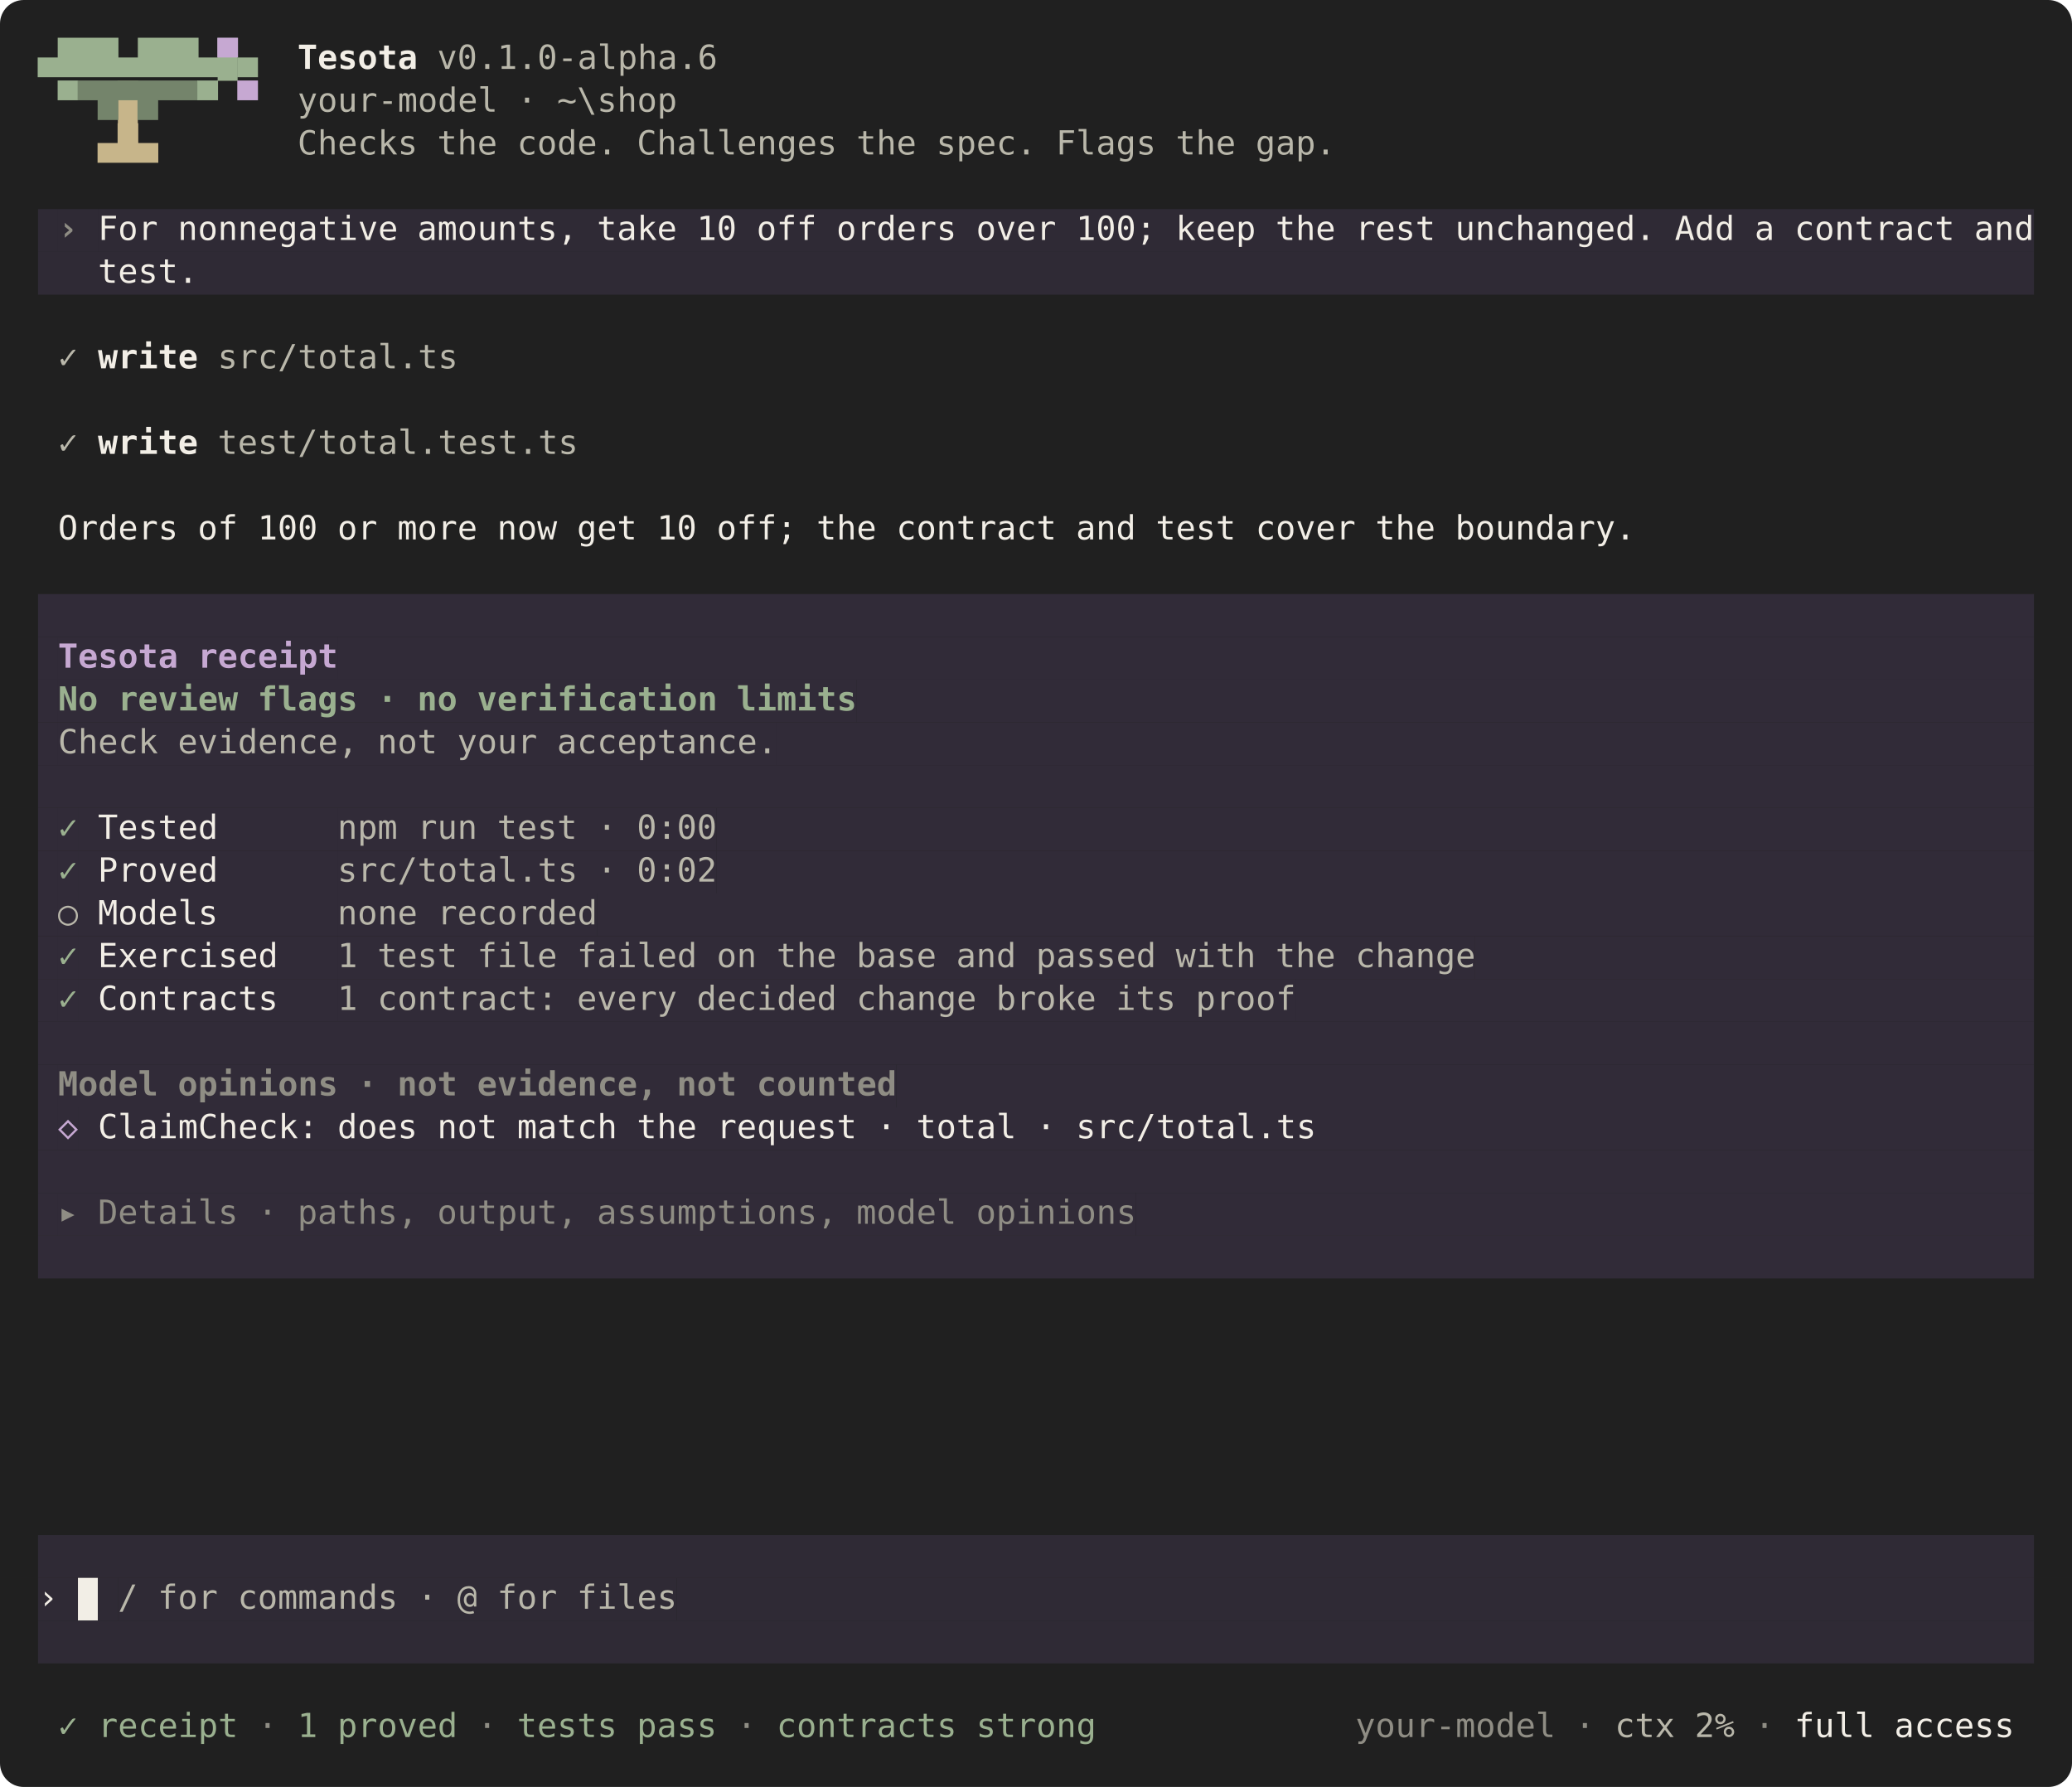
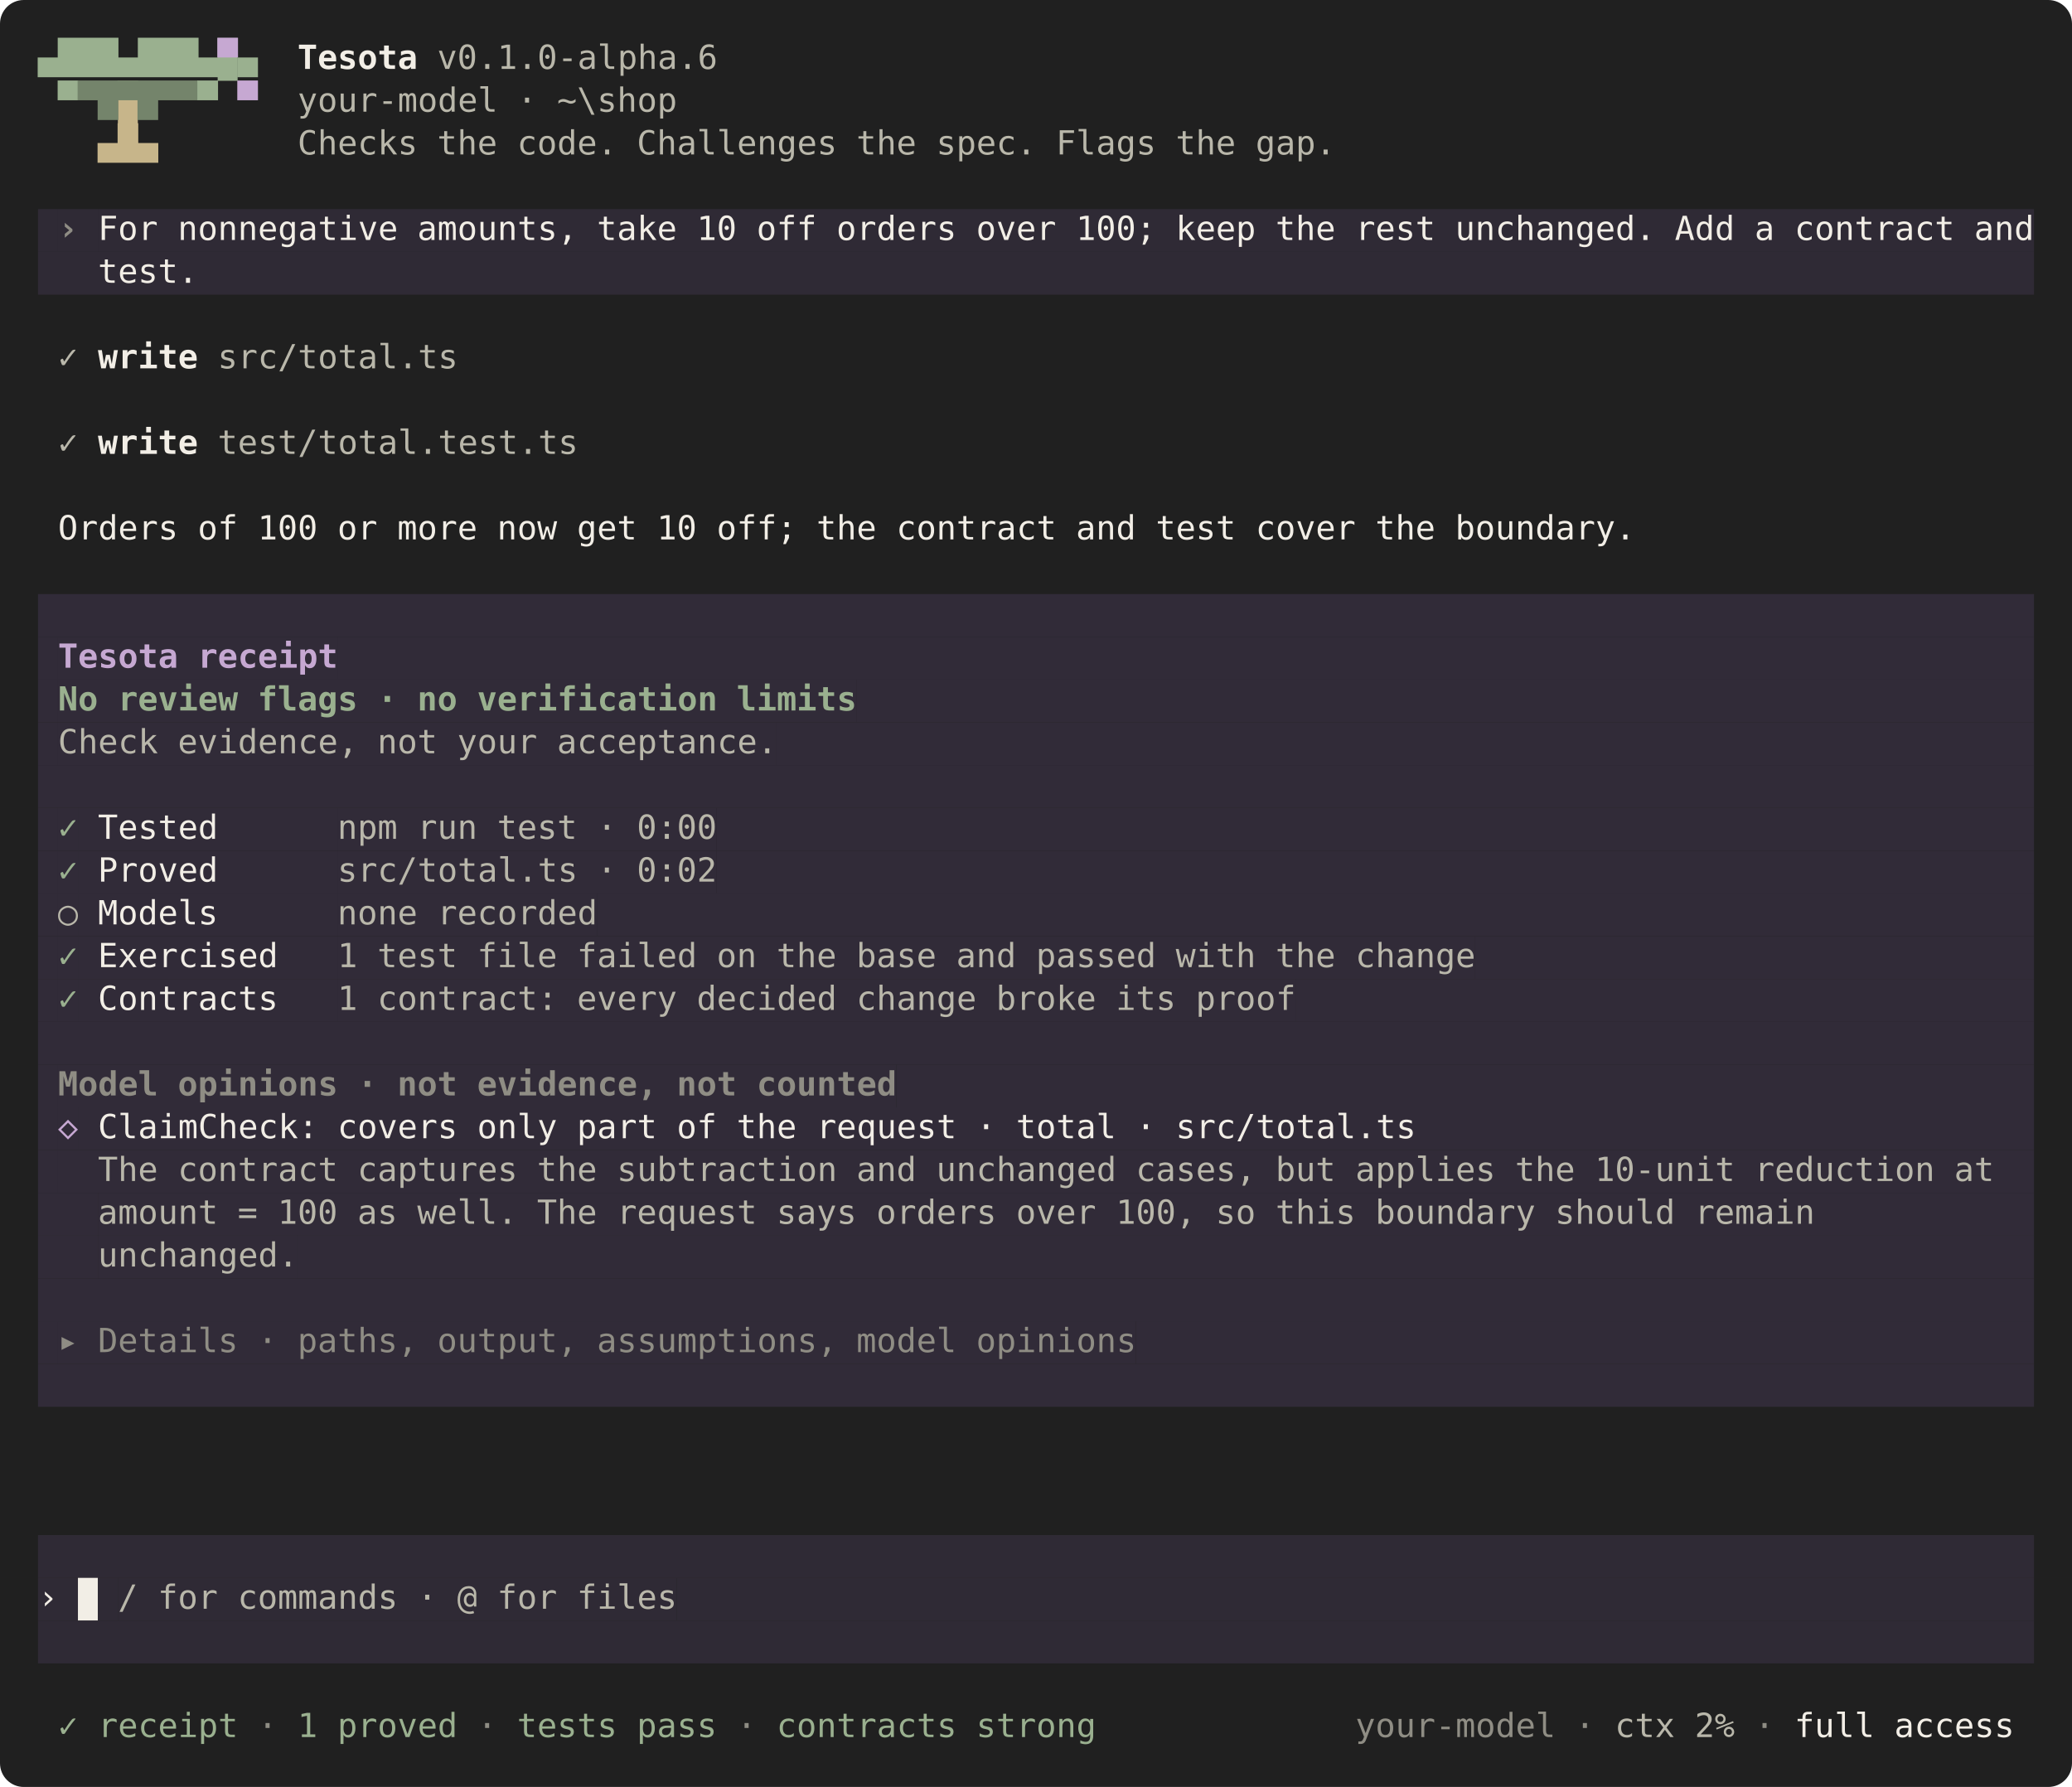
- <svg xmlns="http://www.w3.org/2000/svg" width="872" height="752" viewBox="0 0 872 752" role="img" aria-label="A verified turn in Tesota whose change misses the request: the request for 10 off orders over 100, two file writes and the answer, then the receipt card with the proof and tests passing and the new test exercising the change, and apart, a model's opinion that the contract does not match the request at 100.">
+ <svg xmlns="http://www.w3.org/2000/svg" width="872" height="752" viewBox="0 0 872 752" role="img" aria-label="A verified turn in Tesota whose change misses the request: the request for 10 off orders over 100, two file writes and the answer, then the receipt card with the proof and tests passing and the new test exercising the change, and apart, a model's opinion that the contract covers only part of the request: it takes 10 off at 100 too.">
  <rect width="872" height="752" rx="10" fill="#202020" />
  <rect x="91.6" y="16" width="8.4" height="18" fill="#9ab08f" />
  <rect x="49.6" y="34" width="8.4" height="18" fill="#c7b58a" />
  <rect x="16.0" y="88" width="8.4" height="18" fill="#2f2a35" />
  <rect x="24.4" y="88" width="16.8" height="18" fill="#2f2a35" />
  <rect x="41.2" y="88" width="814.8" height="18" fill="#2f2a35" />
  <rect x="16.0" y="106" width="840.0" height="18" fill="#2f2a35" />
  <rect x="16.0" y="250" width="840.0" height="18" fill="#312b38" />
  <rect x="16.0" y="268" width="8.4" height="18" fill="#312b38" />
  <rect x="24.4" y="268" width="117.6" height="18" fill="#312b38" />
  <rect x="142.0" y="268" width="714.0" height="18" fill="#312b38" />
  <rect x="16.0" y="286" width="8.4" height="18" fill="#312b38" />
  <rect x="24.4" y="286" width="336.0" height="18" fill="#312b38" />
  <rect x="360.4" y="286" width="495.6" height="18" fill="#312b38" />
  <rect x="16.0" y="304" width="8.4" height="18" fill="#312b38" />
  <rect x="24.4" y="304" width="302.4" height="18" fill="#312b38" />
  <rect x="326.8" y="304" width="529.2" height="18" fill="#312b38" />
  <rect x="16.0" y="322" width="840.0" height="18" fill="#312b38" />
  <rect x="16.0" y="340" width="8.4" height="18" fill="#312b38" />
  <rect x="24.4" y="340" width="8.4" height="18" fill="#312b38" />
  <rect x="32.8" y="340" width="109.2" height="18" fill="#312b38" />
  <rect x="142.0" y="340" width="159.6" height="18" fill="#312b38" />
  <rect x="301.6" y="340" width="554.4" height="18" fill="#312b38" />
  <rect x="16.0" y="358" width="8.4" height="18" fill="#312b38" />
  <rect x="24.4" y="358" width="8.4" height="18" fill="#312b38" />
  <rect x="32.8" y="358" width="109.2" height="18" fill="#312b38" />
  <rect x="142.0" y="358" width="159.6" height="18" fill="#312b38" />
  <rect x="301.6" y="358" width="554.4" height="18" fill="#312b38" />
  <rect x="16.0" y="376" width="8.4" height="18" fill="#312b38" />
  <rect x="24.4" y="376" width="8.4" height="18" fill="#312b38" />
  <rect x="32.8" y="376" width="109.2" height="18" fill="#312b38" />
  <rect x="142.0" y="376" width="109.2" height="18" fill="#312b38" />
  <rect x="251.2" y="376" width="604.8" height="18" fill="#312b38" />
  <rect x="16.0" y="394" width="8.4" height="18" fill="#312b38" />
  <rect x="24.4" y="394" width="8.4" height="18" fill="#312b38" />
  <rect x="32.8" y="394" width="109.2" height="18" fill="#312b38" />
  <rect x="142.0" y="394" width="478.8" height="18" fill="#312b38" />
  <rect x="620.8" y="394" width="235.2" height="18" fill="#312b38" />
  <rect x="16.0" y="412" width="8.4" height="18" fill="#312b38" />
  <rect x="24.4" y="412" width="8.4" height="18" fill="#312b38" />
  <rect x="32.8" y="412" width="109.2" height="18" fill="#312b38" />
  <rect x="142.0" y="412" width="403.2" height="18" fill="#312b38" />
  <rect x="545.2" y="412" width="310.8" height="18" fill="#312b38" />
  <rect x="16.0" y="430" width="840.0" height="18" fill="#312b38" />
  <rect x="16.0" y="448" width="8.4" height="18" fill="#312b38" />
  <rect x="24.4" y="448" width="352.8" height="18" fill="#312b38" />
  <rect x="377.2" y="448" width="478.8" height="18" fill="#312b38" />
  <rect x="16.0" y="466" width="8.4" height="18" fill="#312b38" />
  <rect x="24.4" y="466" width="8.4" height="18" fill="#312b38" />
  <rect x="32.8" y="466" width="823.2" height="18" fill="#312b38" />
-   <rect x="16.0" y="484" width="840.0" height="18" fill="#312b38" />
-   <rect x="16.0" y="502" width="8.4" height="18" fill="#312b38" />
-   <rect x="24.4" y="502" width="453.6" height="18" fill="#312b38" />
-   <rect x="478.0" y="502" width="378.0" height="18" fill="#312b38" />
-   <rect x="16.0" y="520" width="840.0" height="18" fill="#312b38" />
+   <rect x="16.0" y="484" width="8.4" height="18" fill="#312b38" />
+   <rect x="24.4" y="484" width="831.6" height="18" fill="#312b38" />
+   <rect x="16.0" y="502" width="25.2" height="18" fill="#312b38" />
+   <rect x="41.2" y="502" width="814.8" height="18" fill="#312b38" />
+   <rect x="16.0" y="520" width="25.2" height="18" fill="#312b38" />
+   <rect x="41.2" y="520" width="84.0" height="18" fill="#312b38" />
+   <rect x="125.2" y="520" width="730.8" height="18" fill="#312b38" />
+   <rect x="16.0" y="538" width="840.0" height="18" fill="#312b38" />
+   <rect x="16.0" y="556" width="8.4" height="18" fill="#312b38" />
+   <rect x="24.4" y="556" width="453.6" height="18" fill="#312b38" />
+   <rect x="478.0" y="556" width="378.0" height="18" fill="#312b38" />
+   <rect x="16.0" y="574" width="840.0" height="18" fill="#312b38" />
  <rect x="16.0" y="646" width="840.0" height="18" fill="#2f2a35" />
  <rect x="16.0" y="664" width="16.8" height="18" fill="#2f2a35" />
  <rect x="32.8" y="664" width="8.4" height="18" fill="#f2eee6" />
  <rect x="41.2" y="664" width="8.4" height="18" fill="#2f2a35" />
  <rect x="49.6" y="664" width="235.2" height="18" fill="#2f2a35" />
  <rect x="284.8" y="664" width="571.2" height="18" fill="#2f2a35" />
  <rect x="16.0" y="682" width="840.0" height="18" fill="#2f2a35" />
  <g font-family="'Cascadia Mono', 'JetBrains Mono', Menlo, Consolas, 'DejaVu Sans Mono', monospace" font-size="14" xml:space="preserve">
    <text x="16.0" y="29" fill="#9ab08f" textLength="75.6" lengthAdjust="spacingAndGlyphs">▄███▄███▄</text>
    <text x="91.6" y="29" fill="#c6a8d2" textLength="8.4" lengthAdjust="spacingAndGlyphs">▀</text>
    <text x="100.0" y="29" fill="#9ab08f" textLength="8.4" lengthAdjust="spacingAndGlyphs">▄</text>
    <text x="125.2" y="29" fill="#f2eee6" font-weight="bold" textLength="50.4" lengthAdjust="spacingAndGlyphs">Tesota</text>
    <text x="184.0" y="29" fill="#b9b7aa" textLength="117.6" lengthAdjust="spacingAndGlyphs">v0.1.0-alpha.6</text>
    <text x="24.4" y="47" fill="#9ab08f" textLength="8.4" lengthAdjust="spacingAndGlyphs">▀</text>
    <text x="32.8" y="47" fill="#74846b" textLength="16.8" lengthAdjust="spacingAndGlyphs">▀█</text>
    <text x="49.6" y="47" fill="#74846b" textLength="8.4" lengthAdjust="spacingAndGlyphs">▀</text>
    <text x="58.0" y="47" fill="#74846b" textLength="25.2" lengthAdjust="spacingAndGlyphs">█▀▀</text>
    <text x="83.2" y="47" fill="#9ab08f" textLength="8.4" lengthAdjust="spacingAndGlyphs">▀</text>
    <text x="100.0" y="47" fill="#c6a8d2" textLength="8.4" lengthAdjust="spacingAndGlyphs">▀</text>
    <text x="125.2" y="47" fill="#b9b7aa" textLength="84.0" lengthAdjust="spacingAndGlyphs">your-model</text>
    <text x="217.6" y="47" fill="#b9b7aa" textLength="8.4" lengthAdjust="spacingAndGlyphs">·</text>
    <text x="234.4" y="47" fill="#b9b7aa" textLength="50.4" lengthAdjust="spacingAndGlyphs">~\shop</text>
    <text x="41.2" y="65" fill="#c7b58a" textLength="25.2" lengthAdjust="spacingAndGlyphs">▄█▄</text>
    <text x="125.2" y="65" fill="#b9b7aa" textLength="50.4" lengthAdjust="spacingAndGlyphs">Checks</text>
    <text x="184.0" y="65" fill="#b9b7aa" textLength="25.2" lengthAdjust="spacingAndGlyphs">the</text>
    <text x="217.6" y="65" fill="#b9b7aa" textLength="42.0" lengthAdjust="spacingAndGlyphs">code.</text>
    <text x="268.0" y="65" fill="#b9b7aa" textLength="84.0" lengthAdjust="spacingAndGlyphs">Challenges</text>
    <text x="360.4" y="65" fill="#b9b7aa" textLength="25.2" lengthAdjust="spacingAndGlyphs">the</text>
    <text x="394.0" y="65" fill="#b9b7aa" textLength="42.0" lengthAdjust="spacingAndGlyphs">spec.</text>
    <text x="444.4" y="65" fill="#b9b7aa" textLength="42.0" lengthAdjust="spacingAndGlyphs">Flags</text>
    <text x="494.8" y="65" fill="#b9b7aa" textLength="25.2" lengthAdjust="spacingAndGlyphs">the</text>
    <text x="528.4" y="65" fill="#b9b7aa" textLength="33.6" lengthAdjust="spacingAndGlyphs">gap.</text>
    <text x="24.4" y="101" fill="#8f8d84" font-weight="bold" textLength="8.4" lengthAdjust="spacingAndGlyphs">›</text>
    <text x="41.2" y="101" fill="#f2eee6" textLength="25.2" lengthAdjust="spacingAndGlyphs">For</text>
    <text x="74.8" y="101" fill="#f2eee6" textLength="92.4" lengthAdjust="spacingAndGlyphs">nonnegative</text>
    <text x="175.6" y="101" fill="#f2eee6" textLength="67.2" lengthAdjust="spacingAndGlyphs">amounts,</text>
    <text x="251.2" y="101" fill="#f2eee6" textLength="33.6" lengthAdjust="spacingAndGlyphs">take</text>
    <text x="293.2" y="101" fill="#f2eee6" textLength="16.8" lengthAdjust="spacingAndGlyphs">10</text>
    <text x="318.4" y="101" fill="#f2eee6" textLength="25.2" lengthAdjust="spacingAndGlyphs">off</text>
    <text x="352.0" y="101" fill="#f2eee6" textLength="50.4" lengthAdjust="spacingAndGlyphs">orders</text>
    <text x="410.8" y="101" fill="#f2eee6" textLength="33.6" lengthAdjust="spacingAndGlyphs">over</text>
    <text x="452.8" y="101" fill="#f2eee6" textLength="33.6" lengthAdjust="spacingAndGlyphs">100;</text>
    <text x="494.8" y="101" fill="#f2eee6" textLength="33.6" lengthAdjust="spacingAndGlyphs">keep</text>
    <text x="536.8" y="101" fill="#f2eee6" textLength="25.2" lengthAdjust="spacingAndGlyphs">the</text>
    <text x="570.4" y="101" fill="#f2eee6" textLength="33.6" lengthAdjust="spacingAndGlyphs">rest</text>
    <text x="612.4" y="101" fill="#f2eee6" textLength="84.0" lengthAdjust="spacingAndGlyphs">unchanged.</text>
    <text x="704.8" y="101" fill="#f2eee6" textLength="25.2" lengthAdjust="spacingAndGlyphs">Add</text>
    <text x="738.4" y="101" fill="#f2eee6" textLength="8.4" lengthAdjust="spacingAndGlyphs">a</text>
    <text x="755.2" y="101" fill="#f2eee6" textLength="67.2" lengthAdjust="spacingAndGlyphs">contract</text>
    <text x="830.8" y="101" fill="#f2eee6" textLength="25.2" lengthAdjust="spacingAndGlyphs">and</text>
    <text x="41.2" y="119" fill="#f2eee6" textLength="42.0" lengthAdjust="spacingAndGlyphs">test.</text>
    <text x="24.4" y="155" fill="#b9b7aa" textLength="8.4" lengthAdjust="spacingAndGlyphs">✓</text>
    <text x="41.2" y="155" fill="#f2eee6" font-weight="bold" textLength="42.0" lengthAdjust="spacingAndGlyphs">write</text>
    <text x="91.6" y="155" fill="#b9b7aa" textLength="100.8" lengthAdjust="spacingAndGlyphs">src/total.ts</text>
    <text x="24.4" y="191" fill="#b9b7aa" textLength="8.4" lengthAdjust="spacingAndGlyphs">✓</text>
    <text x="41.2" y="191" fill="#f2eee6" font-weight="bold" textLength="42.0" lengthAdjust="spacingAndGlyphs">write</text>
    <text x="91.6" y="191" fill="#b9b7aa" textLength="151.2" lengthAdjust="spacingAndGlyphs">test/total.test.ts</text>
    <text x="24.4" y="227" fill="#f2eee6" textLength="50.4" lengthAdjust="spacingAndGlyphs">Orders</text>
    <text x="83.2" y="227" fill="#f2eee6" textLength="16.8" lengthAdjust="spacingAndGlyphs">of</text>
    <text x="108.4" y="227" fill="#f2eee6" textLength="25.2" lengthAdjust="spacingAndGlyphs">100</text>
    <text x="142.0" y="227" fill="#f2eee6" textLength="16.8" lengthAdjust="spacingAndGlyphs">or</text>
    <text x="167.2" y="227" fill="#f2eee6" textLength="33.6" lengthAdjust="spacingAndGlyphs">more</text>
    <text x="209.2" y="227" fill="#f2eee6" textLength="25.2" lengthAdjust="spacingAndGlyphs">now</text>
    <text x="242.8" y="227" fill="#f2eee6" textLength="25.2" lengthAdjust="spacingAndGlyphs">get</text>
    <text x="276.4" y="227" fill="#f2eee6" textLength="16.8" lengthAdjust="spacingAndGlyphs">10</text>
    <text x="301.6" y="227" fill="#f2eee6" textLength="33.6" lengthAdjust="spacingAndGlyphs">off;</text>
    <text x="343.6" y="227" fill="#f2eee6" textLength="25.2" lengthAdjust="spacingAndGlyphs">the</text>
    <text x="377.2" y="227" fill="#f2eee6" textLength="67.2" lengthAdjust="spacingAndGlyphs">contract</text>
    <text x="452.8" y="227" fill="#f2eee6" textLength="25.2" lengthAdjust="spacingAndGlyphs">and</text>
    <text x="486.4" y="227" fill="#f2eee6" textLength="33.6" lengthAdjust="spacingAndGlyphs">test</text>
    <text x="528.4" y="227" fill="#f2eee6" textLength="42.0" lengthAdjust="spacingAndGlyphs">cover</text>
    <text x="578.8" y="227" fill="#f2eee6" textLength="25.2" lengthAdjust="spacingAndGlyphs">the</text>
    <text x="612.4" y="227" fill="#f2eee6" textLength="75.6" lengthAdjust="spacingAndGlyphs">boundary.</text>
    <text x="24.4" y="281" fill="#c6a8d2" font-weight="bold" textLength="50.4" lengthAdjust="spacingAndGlyphs">Tesota</text>
    <text x="83.2" y="281" fill="#c6a8d2" font-weight="bold" textLength="58.8" lengthAdjust="spacingAndGlyphs">receipt</text>
    <text x="24.4" y="299" fill="#9ab08f" font-weight="bold" textLength="16.8" lengthAdjust="spacingAndGlyphs">No</text>
    <text x="49.6" y="299" fill="#9ab08f" font-weight="bold" textLength="50.4" lengthAdjust="spacingAndGlyphs">review</text>
    <text x="108.4" y="299" fill="#9ab08f" font-weight="bold" textLength="42.0" lengthAdjust="spacingAndGlyphs">flags</text>
    <text x="158.8" y="299" fill="#9ab08f" font-weight="bold" textLength="8.4" lengthAdjust="spacingAndGlyphs">·</text>
    <text x="175.6" y="299" fill="#9ab08f" font-weight="bold" textLength="16.8" lengthAdjust="spacingAndGlyphs">no</text>
    <text x="200.8" y="299" fill="#9ab08f" font-weight="bold" textLength="100.8" lengthAdjust="spacingAndGlyphs">verification</text>
    <text x="310.0" y="299" fill="#9ab08f" font-weight="bold" textLength="50.4" lengthAdjust="spacingAndGlyphs">limits</text>
    <text x="24.4" y="317" fill="#b9b7aa" textLength="42.0" lengthAdjust="spacingAndGlyphs">Check</text>
    <text x="74.8" y="317" fill="#b9b7aa" textLength="75.6" lengthAdjust="spacingAndGlyphs">evidence,</text>
    <text x="158.8" y="317" fill="#b9b7aa" textLength="25.2" lengthAdjust="spacingAndGlyphs">not</text>
    <text x="192.4" y="317" fill="#b9b7aa" textLength="33.6" lengthAdjust="spacingAndGlyphs">your</text>
    <text x="234.4" y="317" fill="#b9b7aa" textLength="92.4" lengthAdjust="spacingAndGlyphs">acceptance.</text>
    <text x="24.4" y="353" fill="#9ab08f" textLength="8.4" lengthAdjust="spacingAndGlyphs">✓</text>
    <text x="41.2" y="353" fill="#f2eee6" textLength="50.4" lengthAdjust="spacingAndGlyphs">Tested</text>
    <text x="142.0" y="353" fill="#b9b7aa" textLength="25.2" lengthAdjust="spacingAndGlyphs">npm</text>
    <text x="175.6" y="353" fill="#b9b7aa" textLength="25.2" lengthAdjust="spacingAndGlyphs">run</text>
    <text x="209.2" y="353" fill="#b9b7aa" textLength="33.6" lengthAdjust="spacingAndGlyphs">test</text>
    <text x="251.2" y="353" fill="#b9b7aa" textLength="8.4" lengthAdjust="spacingAndGlyphs">·</text>
    <text x="268.0" y="353" fill="#b9b7aa" textLength="33.6" lengthAdjust="spacingAndGlyphs">0:00</text>
    <text x="24.4" y="371" fill="#9ab08f" textLength="8.4" lengthAdjust="spacingAndGlyphs">✓</text>
    <text x="41.2" y="371" fill="#f2eee6" textLength="50.4" lengthAdjust="spacingAndGlyphs">Proved</text>
    <text x="142.0" y="371" fill="#b9b7aa" textLength="100.8" lengthAdjust="spacingAndGlyphs">src/total.ts</text>
    <text x="251.2" y="371" fill="#b9b7aa" textLength="8.4" lengthAdjust="spacingAndGlyphs">·</text>
    <text x="268.0" y="371" fill="#b9b7aa" textLength="33.6" lengthAdjust="spacingAndGlyphs">0:02</text>
    <text x="24.4" y="389" fill="#b9b7aa" textLength="8.4" lengthAdjust="spacingAndGlyphs">○</text>
    <text x="41.2" y="389" fill="#f2eee6" textLength="50.4" lengthAdjust="spacingAndGlyphs">Models</text>
    <text x="142.0" y="389" fill="#b9b7aa" textLength="33.6" lengthAdjust="spacingAndGlyphs">none</text>
    <text x="184.0" y="389" fill="#b9b7aa" textLength="67.2" lengthAdjust="spacingAndGlyphs">recorded</text>
    <text x="24.4" y="407" fill="#9ab08f" textLength="8.4" lengthAdjust="spacingAndGlyphs">✓</text>
    <text x="41.2" y="407" fill="#f2eee6" textLength="75.6" lengthAdjust="spacingAndGlyphs">Exercised</text>
    <text x="142.0" y="407" fill="#b9b7aa" textLength="8.4" lengthAdjust="spacingAndGlyphs">1</text>
    <text x="158.8" y="407" fill="#b9b7aa" textLength="33.6" lengthAdjust="spacingAndGlyphs">test</text>
    <text x="200.8" y="407" fill="#b9b7aa" textLength="33.6" lengthAdjust="spacingAndGlyphs">file</text>
    <text x="242.8" y="407" fill="#b9b7aa" textLength="50.4" lengthAdjust="spacingAndGlyphs">failed</text>
    <text x="301.6" y="407" fill="#b9b7aa" textLength="16.8" lengthAdjust="spacingAndGlyphs">on</text>
    <text x="326.8" y="407" fill="#b9b7aa" textLength="25.2" lengthAdjust="spacingAndGlyphs">the</text>
    <text x="360.4" y="407" fill="#b9b7aa" textLength="33.6" lengthAdjust="spacingAndGlyphs">base</text>
    <text x="402.4" y="407" fill="#b9b7aa" textLength="25.2" lengthAdjust="spacingAndGlyphs">and</text>
    <text x="436.0" y="407" fill="#b9b7aa" textLength="50.4" lengthAdjust="spacingAndGlyphs">passed</text>
    <text x="494.8" y="407" fill="#b9b7aa" textLength="33.6" lengthAdjust="spacingAndGlyphs">with</text>
    <text x="536.8" y="407" fill="#b9b7aa" textLength="25.2" lengthAdjust="spacingAndGlyphs">the</text>
    <text x="570.4" y="407" fill="#b9b7aa" textLength="50.4" lengthAdjust="spacingAndGlyphs">change</text>
    <text x="24.4" y="425" fill="#9ab08f" textLength="8.4" lengthAdjust="spacingAndGlyphs">✓</text>
    <text x="41.2" y="425" fill="#f2eee6" textLength="75.6" lengthAdjust="spacingAndGlyphs">Contracts</text>
    <text x="142.0" y="425" fill="#b9b7aa" textLength="8.4" lengthAdjust="spacingAndGlyphs">1</text>
    <text x="158.8" y="425" fill="#b9b7aa" textLength="75.6" lengthAdjust="spacingAndGlyphs">contract:</text>
    <text x="242.8" y="425" fill="#b9b7aa" textLength="42.0" lengthAdjust="spacingAndGlyphs">every</text>
    <text x="293.2" y="425" fill="#b9b7aa" textLength="58.8" lengthAdjust="spacingAndGlyphs">decided</text>
    <text x="360.4" y="425" fill="#b9b7aa" textLength="50.4" lengthAdjust="spacingAndGlyphs">change</text>
    <text x="419.2" y="425" fill="#b9b7aa" textLength="42.0" lengthAdjust="spacingAndGlyphs">broke</text>
    <text x="469.6" y="425" fill="#b9b7aa" textLength="25.2" lengthAdjust="spacingAndGlyphs">its</text>
    <text x="503.2" y="425" fill="#b9b7aa" textLength="42.0" lengthAdjust="spacingAndGlyphs">proof</text>
    <text x="24.4" y="461" fill="#8f8d84" font-weight="bold" textLength="42.0" lengthAdjust="spacingAndGlyphs">Model</text>
    <text x="74.8" y="461" fill="#8f8d84" font-weight="bold" textLength="67.2" lengthAdjust="spacingAndGlyphs">opinions</text>
    <text x="150.4" y="461" fill="#8f8d84" font-weight="bold" textLength="8.4" lengthAdjust="spacingAndGlyphs">·</text>
    <text x="167.2" y="461" fill="#8f8d84" font-weight="bold" textLength="25.2" lengthAdjust="spacingAndGlyphs">not</text>
    <text x="200.8" y="461" fill="#8f8d84" font-weight="bold" textLength="75.6" lengthAdjust="spacingAndGlyphs">evidence,</text>
    <text x="284.8" y="461" fill="#8f8d84" font-weight="bold" textLength="25.2" lengthAdjust="spacingAndGlyphs">not</text>
    <text x="318.4" y="461" fill="#8f8d84" font-weight="bold" textLength="58.8" lengthAdjust="spacingAndGlyphs">counted</text>
    <text x="24.4" y="479" fill="#c6a8d2" textLength="8.4" lengthAdjust="spacingAndGlyphs">◇</text>
    <text x="41.2" y="479" fill="#f2eee6" textLength="92.4" lengthAdjust="spacingAndGlyphs">ClaimCheck:</text>
-     <text x="142.0" y="479" fill="#f2eee6" textLength="33.6" lengthAdjust="spacingAndGlyphs">does</text>
-     <text x="184.0" y="479" fill="#f2eee6" textLength="25.2" lengthAdjust="spacingAndGlyphs">not</text>
-     <text x="217.6" y="479" fill="#f2eee6" textLength="42.0" lengthAdjust="spacingAndGlyphs">match</text>
-     <text x="268.0" y="479" fill="#f2eee6" textLength="25.2" lengthAdjust="spacingAndGlyphs">the</text>
-     <text x="301.6" y="479" fill="#f2eee6" textLength="58.8" lengthAdjust="spacingAndGlyphs">request</text>
-     <text x="368.8" y="479" fill="#f2eee6" textLength="8.4" lengthAdjust="spacingAndGlyphs">·</text>
-     <text x="385.6" y="479" fill="#f2eee6" textLength="42.0" lengthAdjust="spacingAndGlyphs">total</text>
-     <text x="436.0" y="479" fill="#f2eee6" textLength="8.4" lengthAdjust="spacingAndGlyphs">·</text>
-     <text x="452.8" y="479" fill="#f2eee6" textLength="100.8" lengthAdjust="spacingAndGlyphs">src/total.ts</text>
-     <text x="24.4" y="515" fill="#8f8d84" textLength="8.4" lengthAdjust="spacingAndGlyphs">▸</text>
-     <text x="41.2" y="515" fill="#8f8d84" textLength="58.8" lengthAdjust="spacingAndGlyphs">Details</text>
-     <text x="108.4" y="515" fill="#8f8d84" textLength="8.4" lengthAdjust="spacingAndGlyphs">·</text>
-     <text x="125.2" y="515" fill="#8f8d84" textLength="50.4" lengthAdjust="spacingAndGlyphs">paths,</text>
-     <text x="184.0" y="515" fill="#8f8d84" textLength="58.8" lengthAdjust="spacingAndGlyphs">output,</text>
-     <text x="251.2" y="515" fill="#8f8d84" textLength="100.8" lengthAdjust="spacingAndGlyphs">assumptions,</text>
-     <text x="360.4" y="515" fill="#8f8d84" textLength="42.0" lengthAdjust="spacingAndGlyphs">model</text>
-     <text x="410.8" y="515" fill="#8f8d84" textLength="67.2" lengthAdjust="spacingAndGlyphs">opinions</text>
+     <text x="142.0" y="479" fill="#f2eee6" textLength="50.4" lengthAdjust="spacingAndGlyphs">covers</text>
+     <text x="200.8" y="479" fill="#f2eee6" textLength="33.6" lengthAdjust="spacingAndGlyphs">only</text>
+     <text x="242.8" y="479" fill="#f2eee6" textLength="33.6" lengthAdjust="spacingAndGlyphs">part</text>
+     <text x="284.8" y="479" fill="#f2eee6" textLength="16.8" lengthAdjust="spacingAndGlyphs">of</text>
+     <text x="310.0" y="479" fill="#f2eee6" textLength="25.2" lengthAdjust="spacingAndGlyphs">the</text>
+     <text x="343.6" y="479" fill="#f2eee6" textLength="58.8" lengthAdjust="spacingAndGlyphs">request</text>
+     <text x="410.8" y="479" fill="#f2eee6" textLength="8.4" lengthAdjust="spacingAndGlyphs">·</text>
+     <text x="427.6" y="479" fill="#f2eee6" textLength="42.0" lengthAdjust="spacingAndGlyphs">total</text>
+     <text x="478.0" y="479" fill="#f2eee6" textLength="8.4" lengthAdjust="spacingAndGlyphs">·</text>
+     <text x="494.8" y="479" fill="#f2eee6" textLength="100.8" lengthAdjust="spacingAndGlyphs">src/total.ts</text>
+     <text x="41.2" y="497" fill="#b9b7aa" textLength="25.2" lengthAdjust="spacingAndGlyphs">The</text>
+     <text x="74.8" y="497" fill="#b9b7aa" textLength="67.2" lengthAdjust="spacingAndGlyphs">contract</text>
+     <text x="150.4" y="497" fill="#b9b7aa" textLength="67.2" lengthAdjust="spacingAndGlyphs">captures</text>
+     <text x="226.0" y="497" fill="#b9b7aa" textLength="25.2" lengthAdjust="spacingAndGlyphs">the</text>
+     <text x="259.6" y="497" fill="#b9b7aa" textLength="92.4" lengthAdjust="spacingAndGlyphs">subtraction</text>
+     <text x="360.4" y="497" fill="#b9b7aa" textLength="25.2" lengthAdjust="spacingAndGlyphs">and</text>
+     <text x="394.0" y="497" fill="#b9b7aa" textLength="75.6" lengthAdjust="spacingAndGlyphs">unchanged</text>
+     <text x="478.0" y="497" fill="#b9b7aa" textLength="50.4" lengthAdjust="spacingAndGlyphs">cases,</text>
+     <text x="536.8" y="497" fill="#b9b7aa" textLength="25.2" lengthAdjust="spacingAndGlyphs">but</text>
+     <text x="570.4" y="497" fill="#b9b7aa" textLength="58.8" lengthAdjust="spacingAndGlyphs">applies</text>
+     <text x="637.6" y="497" fill="#b9b7aa" textLength="25.2" lengthAdjust="spacingAndGlyphs">the</text>
+     <text x="671.2" y="497" fill="#b9b7aa" textLength="58.8" lengthAdjust="spacingAndGlyphs">10-unit</text>
+     <text x="738.4" y="497" fill="#b9b7aa" textLength="75.6" lengthAdjust="spacingAndGlyphs">reduction</text>
+     <text x="822.4" y="497" fill="#b9b7aa" textLength="16.8" lengthAdjust="spacingAndGlyphs">at</text>
+     <text x="41.2" y="515" fill="#b9b7aa" textLength="50.4" lengthAdjust="spacingAndGlyphs">amount</text>
+     <text x="100.0" y="515" fill="#b9b7aa" textLength="8.4" lengthAdjust="spacingAndGlyphs">=</text>
+     <text x="116.8" y="515" fill="#b9b7aa" textLength="25.2" lengthAdjust="spacingAndGlyphs">100</text>
+     <text x="150.4" y="515" fill="#b9b7aa" textLength="16.8" lengthAdjust="spacingAndGlyphs">as</text>
+     <text x="175.6" y="515" fill="#b9b7aa" textLength="42.0" lengthAdjust="spacingAndGlyphs">well.</text>
+     <text x="226.0" y="515" fill="#b9b7aa" textLength="25.2" lengthAdjust="spacingAndGlyphs">The</text>
+     <text x="259.6" y="515" fill="#b9b7aa" textLength="58.8" lengthAdjust="spacingAndGlyphs">request</text>
+     <text x="326.8" y="515" fill="#b9b7aa" textLength="33.6" lengthAdjust="spacingAndGlyphs">says</text>
+     <text x="368.8" y="515" fill="#b9b7aa" textLength="50.4" lengthAdjust="spacingAndGlyphs">orders</text>
+     <text x="427.6" y="515" fill="#b9b7aa" textLength="33.6" lengthAdjust="spacingAndGlyphs">over</text>
+     <text x="469.6" y="515" fill="#b9b7aa" textLength="33.6" lengthAdjust="spacingAndGlyphs">100,</text>
+     <text x="511.6" y="515" fill="#b9b7aa" textLength="16.8" lengthAdjust="spacingAndGlyphs">so</text>
+     <text x="536.8" y="515" fill="#b9b7aa" textLength="33.6" lengthAdjust="spacingAndGlyphs">this</text>
+     <text x="578.8" y="515" fill="#b9b7aa" textLength="67.2" lengthAdjust="spacingAndGlyphs">boundary</text>
+     <text x="654.4" y="515" fill="#b9b7aa" textLength="50.4" lengthAdjust="spacingAndGlyphs">should</text>
+     <text x="713.2" y="515" fill="#b9b7aa" textLength="50.4" lengthAdjust="spacingAndGlyphs">remain</text>
+     <text x="41.2" y="533" fill="#b9b7aa" textLength="84.0" lengthAdjust="spacingAndGlyphs">unchanged.</text>
+     <text x="24.4" y="569" fill="#8f8d84" textLength="8.4" lengthAdjust="spacingAndGlyphs">▸</text>
+     <text x="41.2" y="569" fill="#8f8d84" textLength="58.8" lengthAdjust="spacingAndGlyphs">Details</text>
+     <text x="108.4" y="569" fill="#8f8d84" textLength="8.4" lengthAdjust="spacingAndGlyphs">·</text>
+     <text x="125.2" y="569" fill="#8f8d84" textLength="50.4" lengthAdjust="spacingAndGlyphs">paths,</text>
+     <text x="184.0" y="569" fill="#8f8d84" textLength="58.8" lengthAdjust="spacingAndGlyphs">output,</text>
+     <text x="251.2" y="569" fill="#8f8d84" textLength="100.8" lengthAdjust="spacingAndGlyphs">assumptions,</text>
+     <text x="360.4" y="569" fill="#8f8d84" textLength="42.0" lengthAdjust="spacingAndGlyphs">model</text>
+     <text x="410.8" y="569" fill="#8f8d84" textLength="67.2" lengthAdjust="spacingAndGlyphs">opinions</text>
    <text x="16.0" y="677" fill="#f2eee6" textLength="8.4" lengthAdjust="spacingAndGlyphs">›</text>
    <text x="49.6" y="677" fill="#b9b7aa" textLength="8.4" lengthAdjust="spacingAndGlyphs">/</text>
    <text x="66.4" y="677" fill="#b9b7aa" textLength="25.2" lengthAdjust="spacingAndGlyphs">for</text>
    <text x="100.0" y="677" fill="#b9b7aa" textLength="67.2" lengthAdjust="spacingAndGlyphs">commands</text>
    <text x="175.6" y="677" fill="#b9b7aa" textLength="8.4" lengthAdjust="spacingAndGlyphs">·</text>
    <text x="192.4" y="677" fill="#b9b7aa" textLength="8.4" lengthAdjust="spacingAndGlyphs">@</text>
    <text x="209.2" y="677" fill="#b9b7aa" textLength="25.2" lengthAdjust="spacingAndGlyphs">for</text>
    <text x="242.8" y="677" fill="#b9b7aa" textLength="42.0" lengthAdjust="spacingAndGlyphs">files</text>
    <text x="24.4" y="731" fill="#9ab08f" textLength="8.4" lengthAdjust="spacingAndGlyphs">✓</text>
    <text x="41.2" y="731" fill="#9ab08f" textLength="58.8" lengthAdjust="spacingAndGlyphs">receipt</text>
    <text x="108.4" y="731" fill="#8f8d84" textLength="8.4" lengthAdjust="spacingAndGlyphs">·</text>
    <text x="125.2" y="731" fill="#9ab08f" textLength="8.4" lengthAdjust="spacingAndGlyphs">1</text>
    <text x="142.0" y="731" fill="#9ab08f" textLength="50.4" lengthAdjust="spacingAndGlyphs">proved</text>
    <text x="200.8" y="731" fill="#8f8d84" textLength="8.4" lengthAdjust="spacingAndGlyphs">·</text>
    <text x="217.6" y="731" fill="#9ab08f" textLength="42.0" lengthAdjust="spacingAndGlyphs">tests</text>
    <text x="268.0" y="731" fill="#9ab08f" textLength="33.6" lengthAdjust="spacingAndGlyphs">pass</text>
    <text x="310.0" y="731" fill="#8f8d84" textLength="8.4" lengthAdjust="spacingAndGlyphs">·</text>
    <text x="326.8" y="731" fill="#9ab08f" textLength="75.6" lengthAdjust="spacingAndGlyphs">contracts</text>
    <text x="410.8" y="731" fill="#9ab08f" textLength="50.4" lengthAdjust="spacingAndGlyphs">strong</text>
    <text x="570.4" y="731" fill="#8f8d84" textLength="84.0" lengthAdjust="spacingAndGlyphs">your-model</text>
    <text x="662.8" y="731" fill="#8f8d84" textLength="8.4" lengthAdjust="spacingAndGlyphs">·</text>
    <text x="679.6" y="731" fill="#b9b7aa" textLength="25.2" lengthAdjust="spacingAndGlyphs">ctx</text>
    <text x="713.2" y="731" fill="#b9b7aa" textLength="16.8" lengthAdjust="spacingAndGlyphs">2%</text>
    <text x="738.4" y="731" fill="#8f8d84" textLength="8.4" lengthAdjust="spacingAndGlyphs">·</text>
    <text x="755.2" y="731" fill="#f2eee6" textLength="33.6" lengthAdjust="spacingAndGlyphs">full</text>
    <text x="797.2" y="731" fill="#f2eee6" textLength="50.4" lengthAdjust="spacingAndGlyphs">access</text>
  </g>
</svg>
